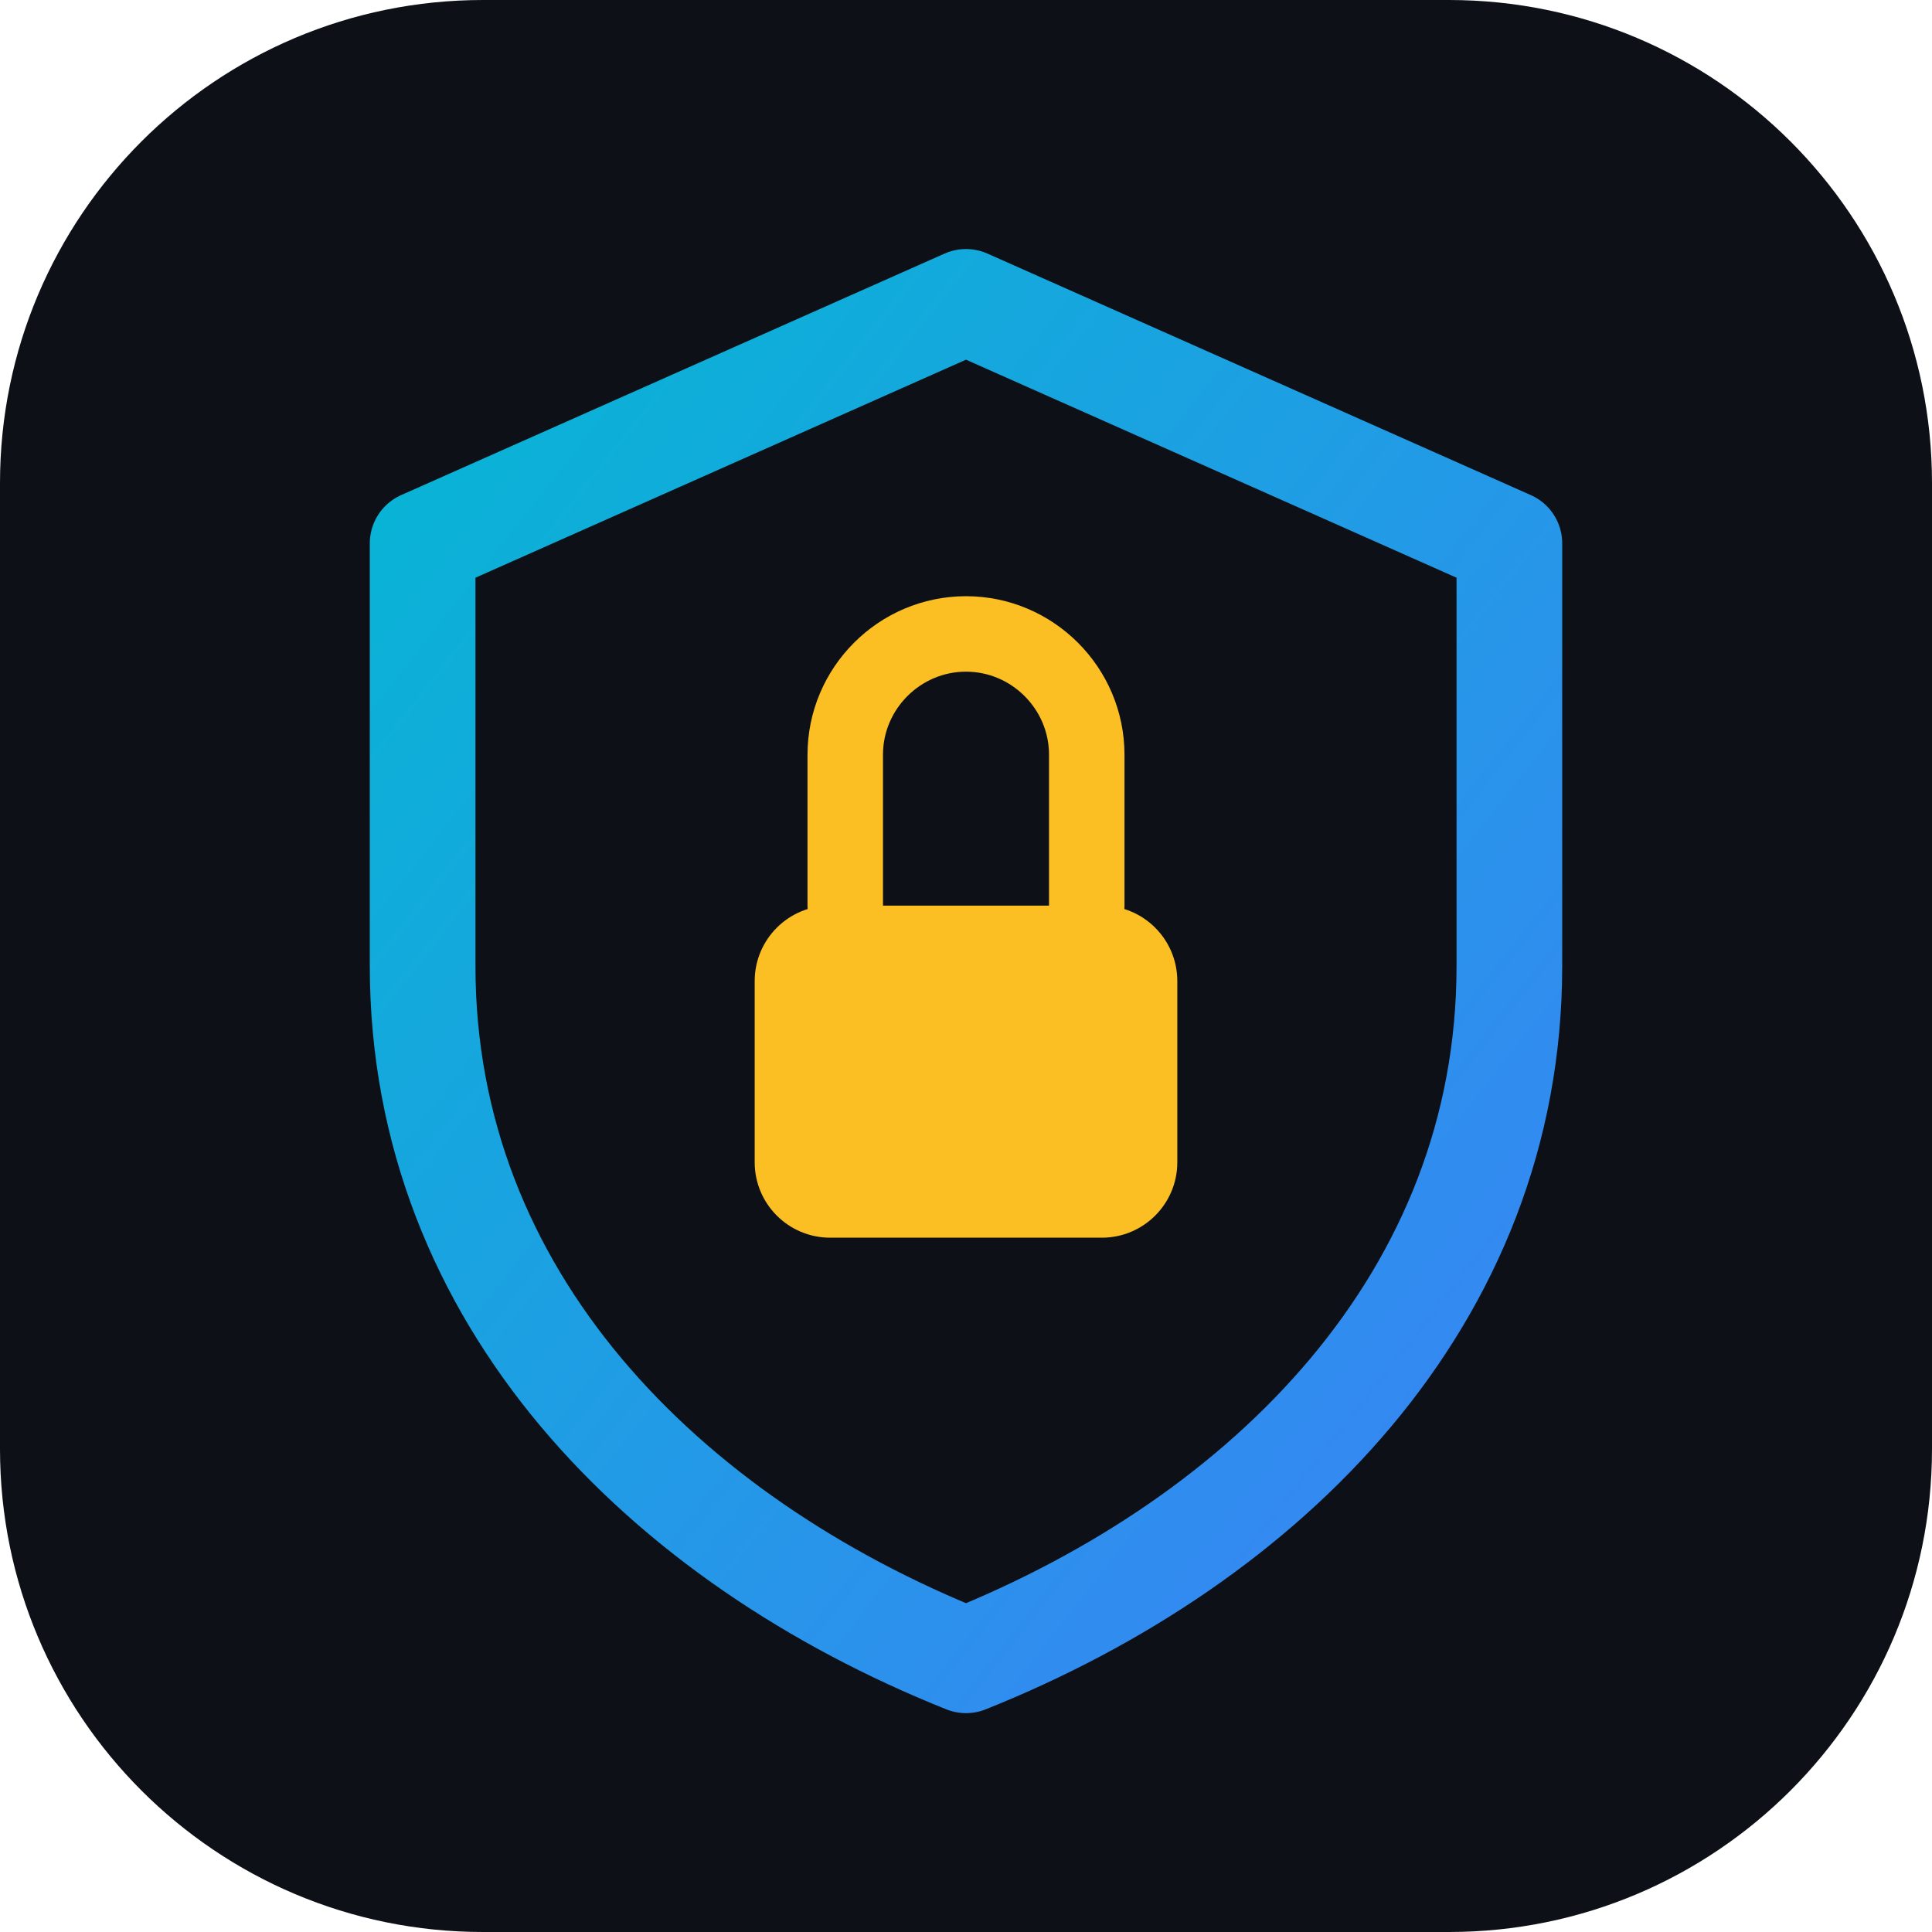
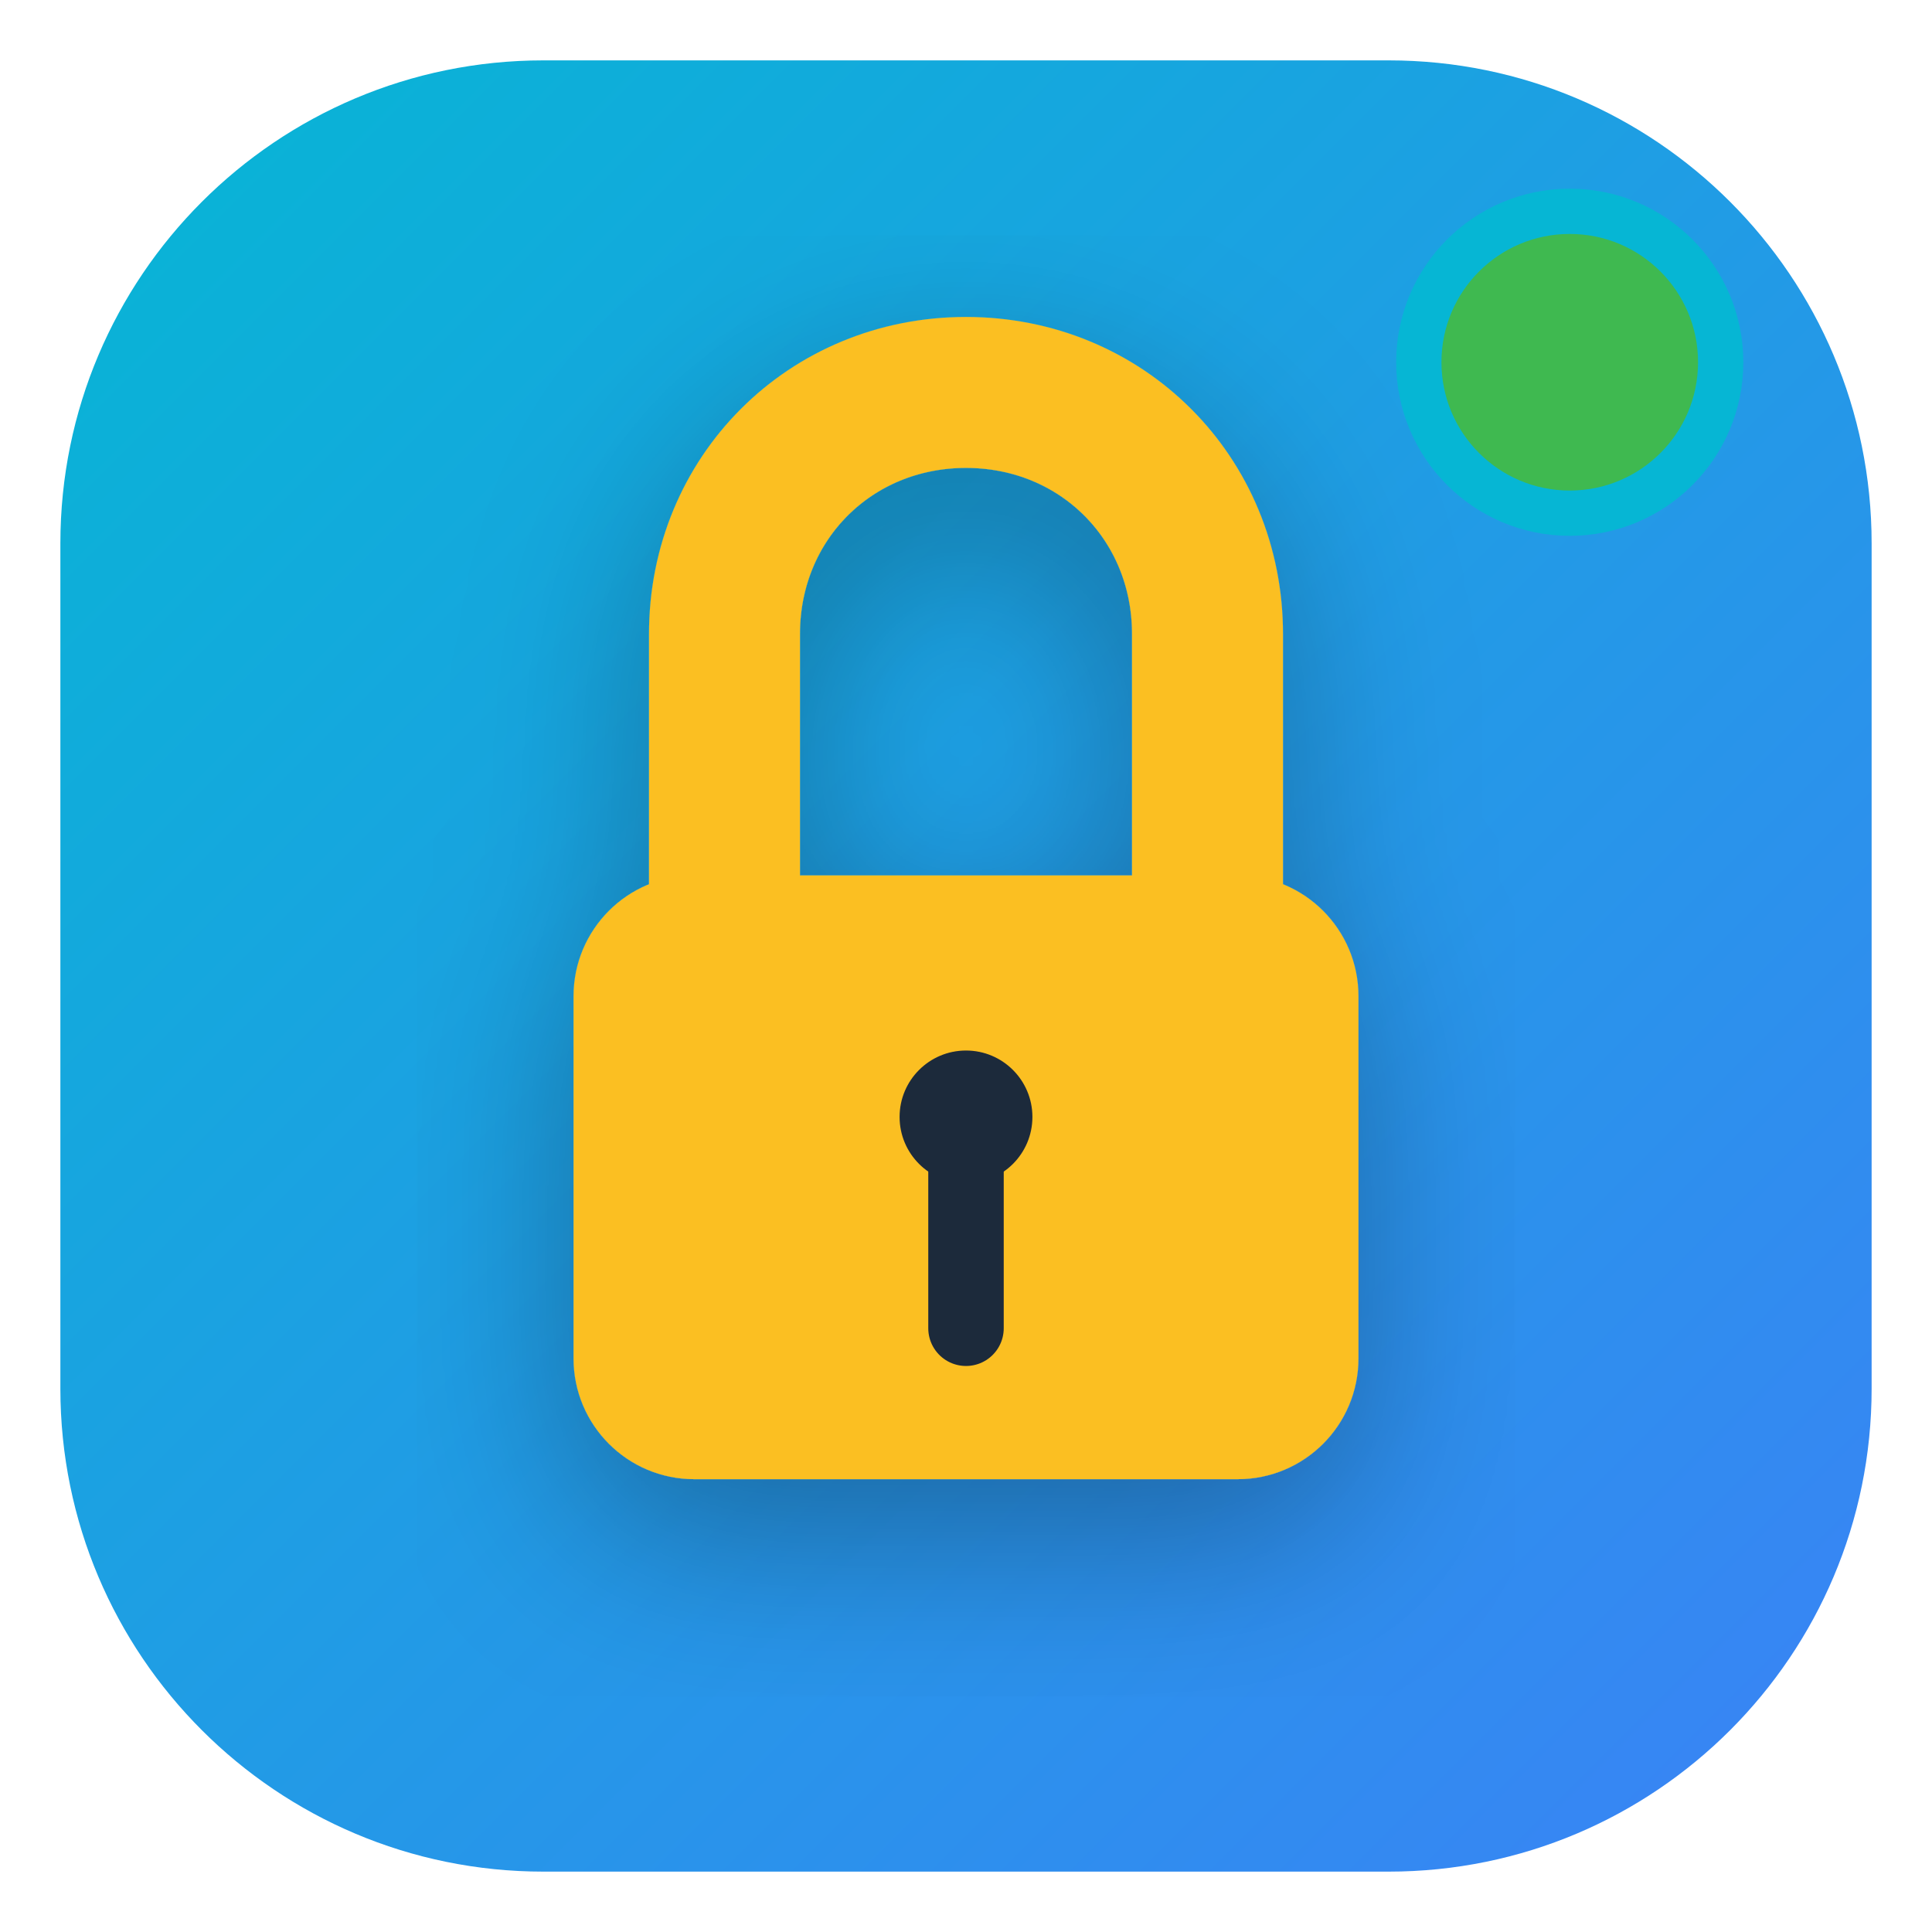
- <svg xmlns="http://www.w3.org/2000/svg" viewBox="0 0 64 64">
+ <svg xmlns="http://www.w3.org/2000/svg" viewBox="0 0 64 64" width="64" height="64">
  <defs>
-     <linearGradient id="g" x1="0%" y1="0%" x2="100%" y2="100%">
-       <stop offset="0%" stop-color="#06b6d4" />
-       <stop offset="100%" stop-color="#3b82f6" />
+     <linearGradient id="bgGrad" x1="0%" y1="0%" x2="100%" y2="100%">
+       <stop offset="0%" stop-color="#06B6D4" />
+       <stop offset="100%" stop-color="#3B82F6" />
    </linearGradient>
+     <filter id="glow" x="-20%" y="-20%" width="140%" height="140%">
+       <feDropShadow dx="0" dy="2" stdDeviation="3" flood-color="#000000" flood-opacity="0.3" />
+     </filter>
  </defs>
-   <rect width="64" height="64" rx="16" fill="#0d1117" />
-   <path d="M32 10 L50 18 V32 C50 43 42 51 32 55 C22 51 14 43 14 32 V18 Z" fill="none" stroke="url(#g)" stroke-width="3.5" stroke-linejoin="round" />
-   <rect x="25" y="30" width="14" height="11" rx="2.5" fill="#fbbf24" />
-   <path d="M28 30 V25 C28 22.8 29.8 21 32 21 C34.2 21 36 22.8 36 25 V30" fill="none" stroke="#fbbf24" stroke-width="2.5" stroke-linecap="round" />
+   <rect x="2" y="2" width="60" height="60" rx="16" fill="url(#bgGrad)" />
+   <g filter="url(#glow)">
+     <path d="M 24 30 V 21 C 24 16.5, 27.5 13, 32 13 C 36.5 13, 40 16.5, 40 21 V 30" fill="none" stroke="#FBBF24" stroke-width="5" stroke-linecap="round" />
+     <rect x="19" y="29" width="26" height="20" rx="4" fill="#FBBF24" />
+     <circle cx="32" cy="37" r="2.2" fill="#1E293B" />
+     <path d="M 32 37 L 32 44" stroke="#1E293B" stroke-width="2.5" stroke-linecap="round" />
+   </g>
+   <circle cx="52" cy="12" r="5" fill="#3FB950" stroke="#06B6D4" stroke-width="1.5" />
</svg>
